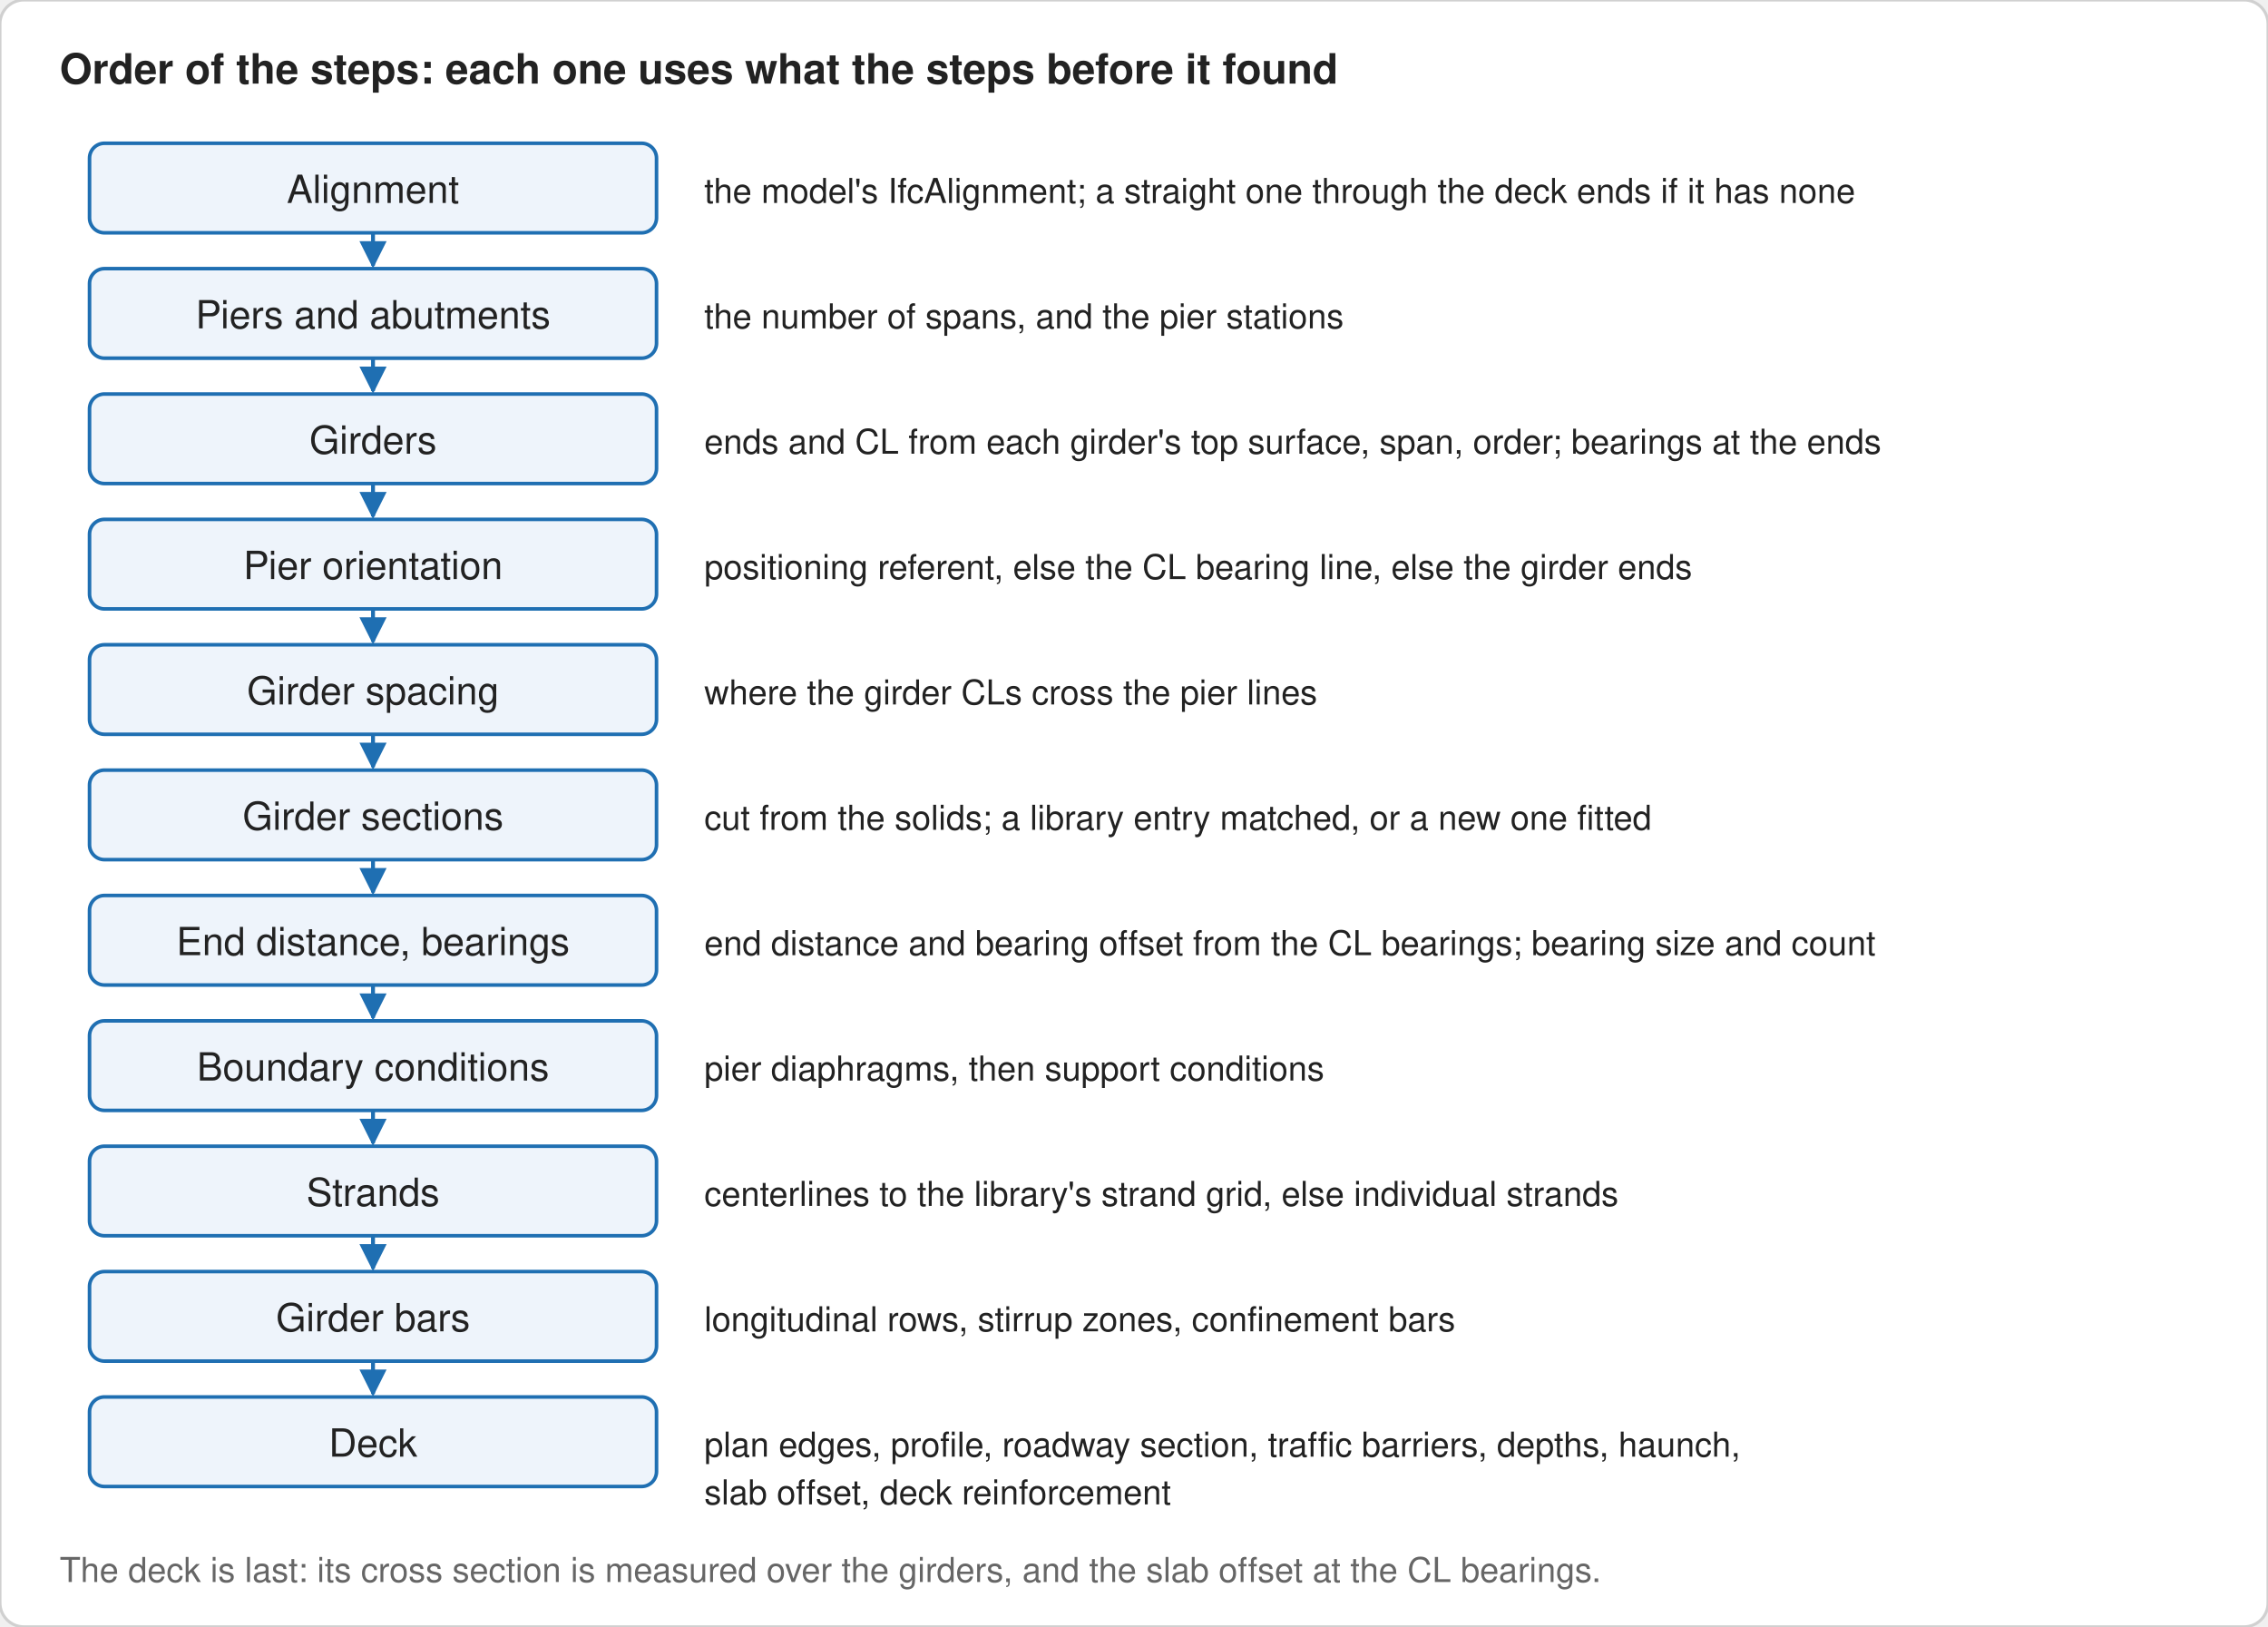
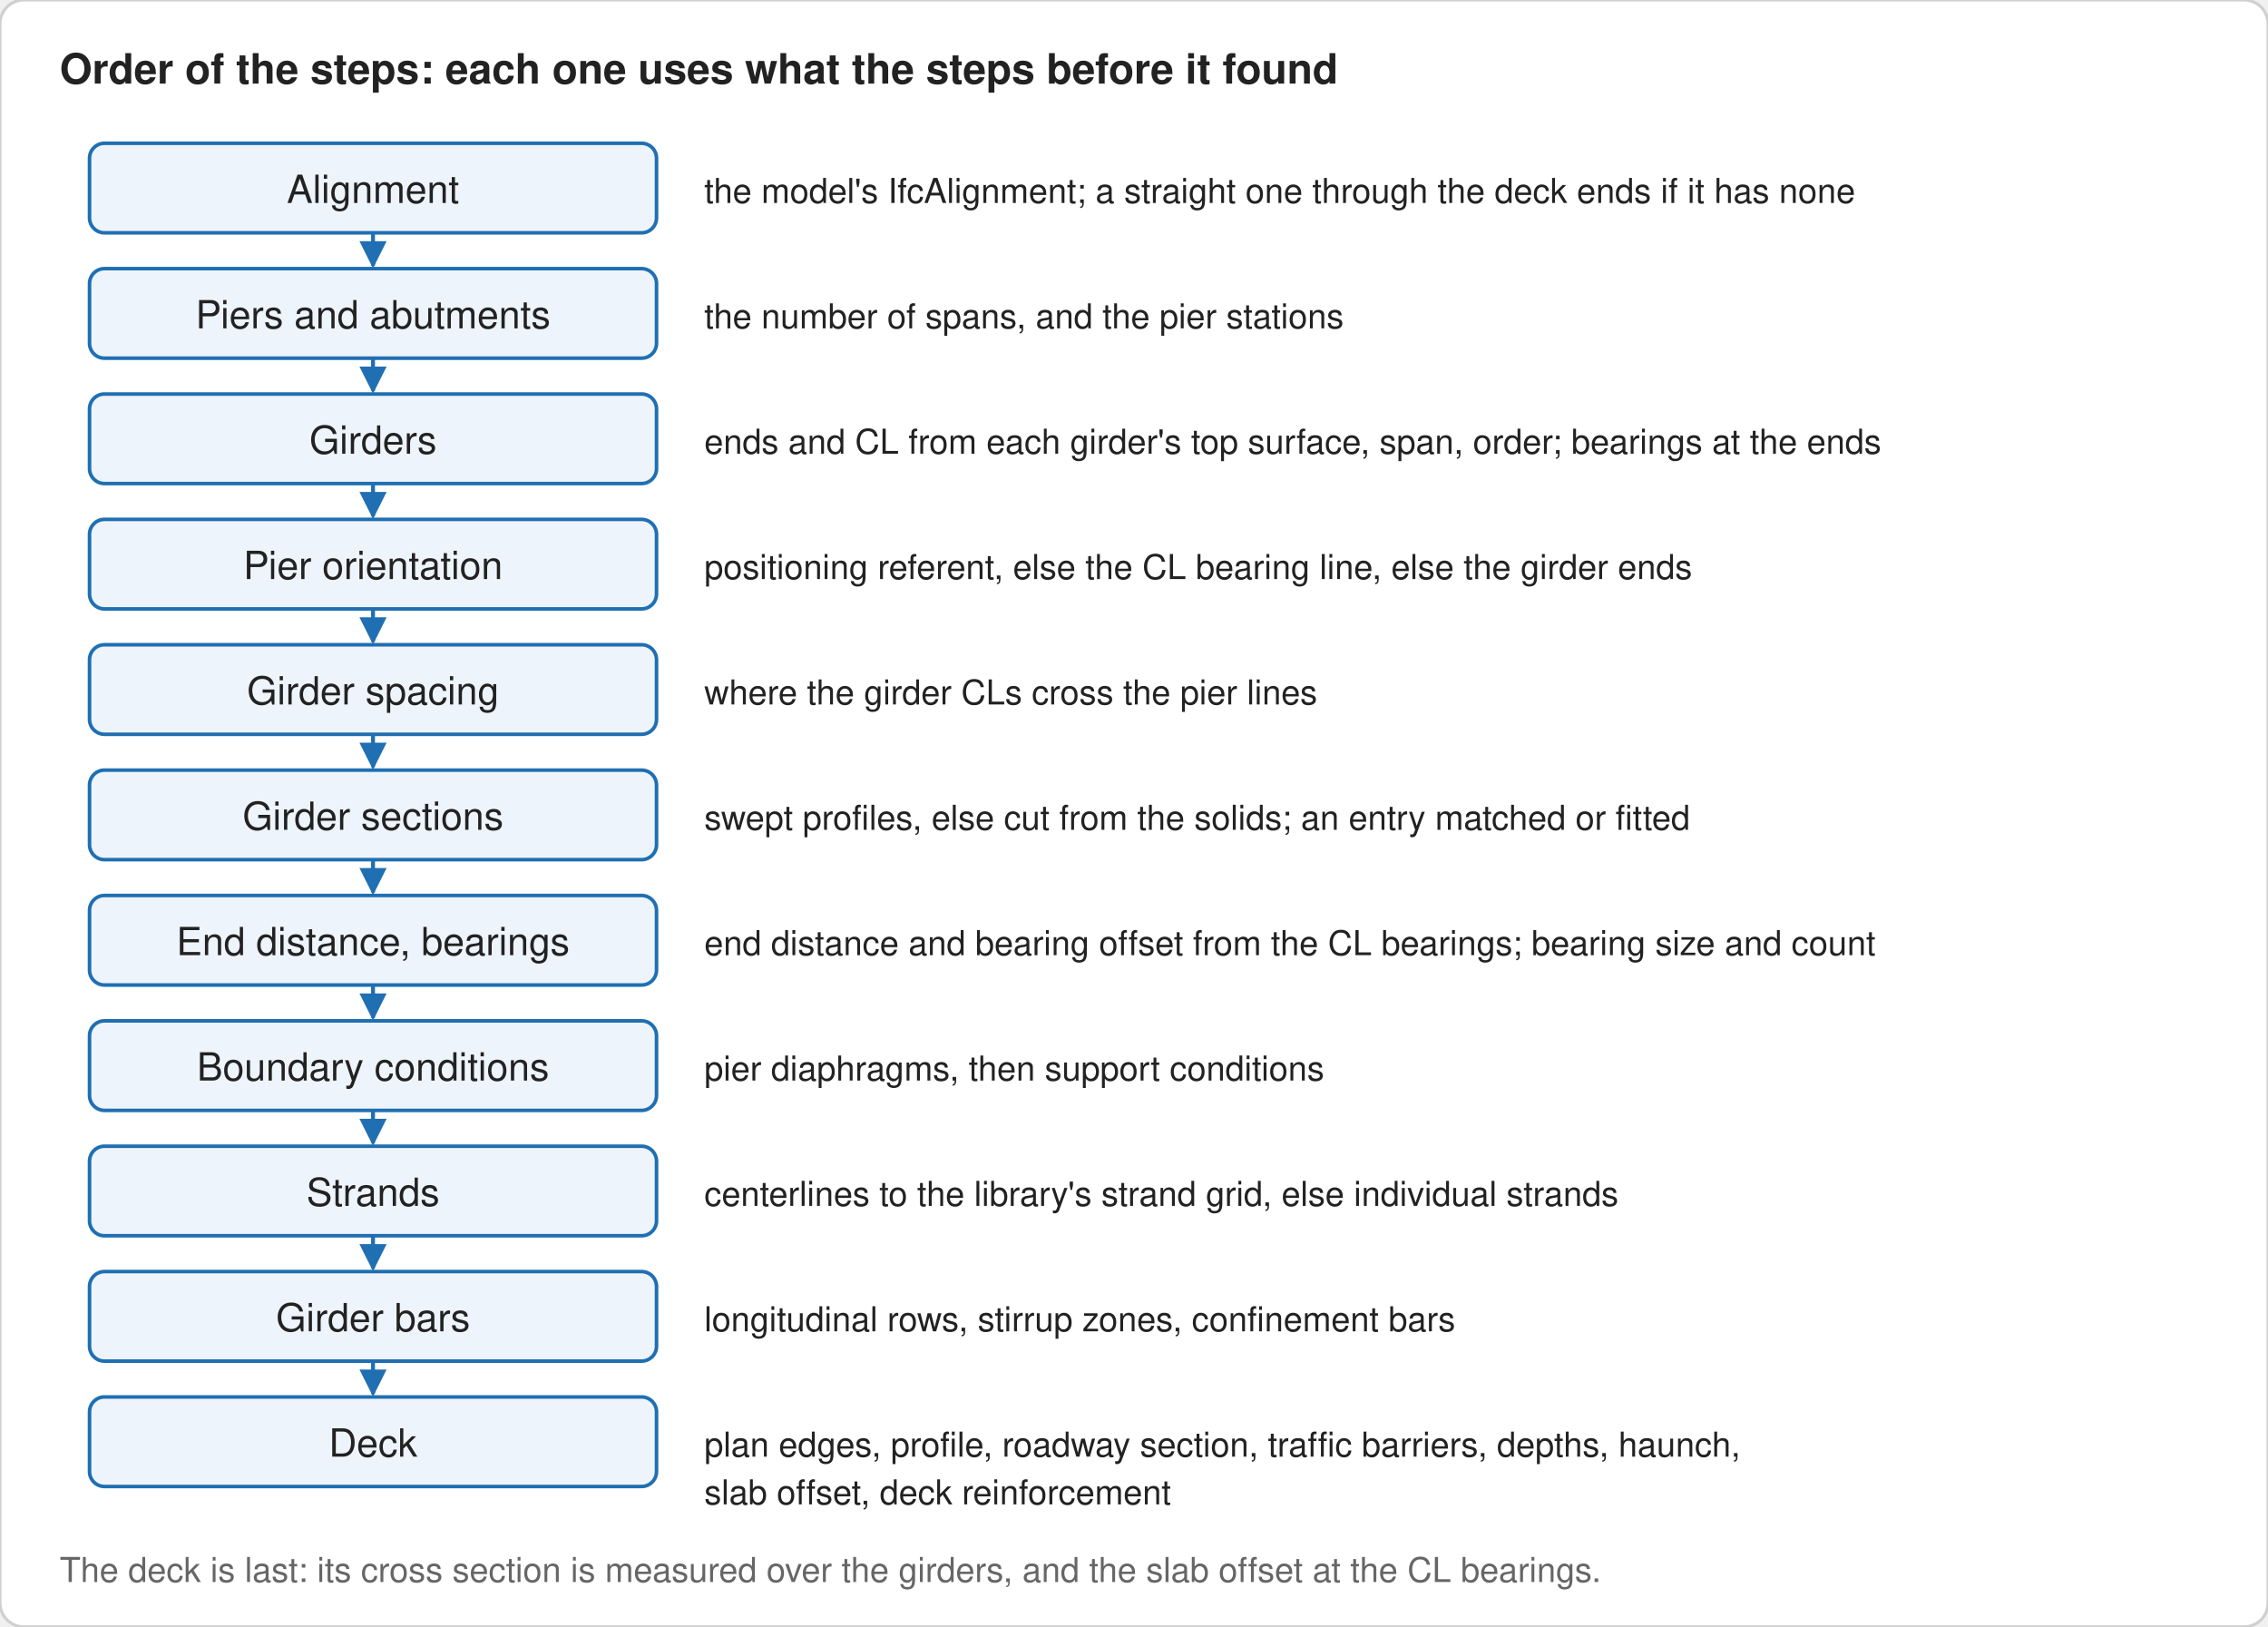
<svg xmlns="http://www.w3.org/2000/svg" viewBox="0 0 760 545" width="760" height="545" role="img" aria-label="Order of the import steps">
  <style>
  text { font-family: 'Segoe UI', Helvetica, Arial, sans-serif; font-size: 13px; fill: #222; }
  .muted { fill: #666; }
  .small { font-size: 11.5px; }
  .title { font-weight: 600; font-size: 14px; }
  .meas { fill: #c0392b; }
  .align { fill: #1f6fb2; }
  .green { fill: #2e8b57; }
  .steel { fill: #8a5a2b; }
  .orange { fill: #d4801f; }
  .mid { text-anchor: middle; }
  .end { text-anchor: end; }
</style>
  <defs>
    <marker id="arrow" viewBox="0 0 10 10" refX="9" refY="5" markerWidth="7" markerHeight="7" orient="auto-start-reverse">
      <path d="M0,0 L10,5 L0,10 z" fill="#c0392b" />
    </marker>
    <marker id="arrow-ink" viewBox="0 0 10 10" refX="9" refY="5" markerWidth="7" markerHeight="7" orient="auto-start-reverse">
      <path d="M0,0 L10,5 L0,10 z" fill="#222" />
    </marker>
    <marker id="arrow-align" viewBox="0 0 10 10" refX="9" refY="5" markerWidth="7" markerHeight="7" orient="auto-start-reverse">
      <path d="M0,0 L10,5 L0,10 z" fill="#1f6fb2" />
    </marker>
    <marker id="arrow-green" viewBox="0 0 10 10" refX="9" refY="5" markerWidth="7" markerHeight="7" orient="auto-start-reverse">
      <path d="M0,0 L10,5 L0,10 z" fill="#2e8b57" />
    </marker>
  </defs>
  <rect x="0" y="0" width="760" height="545" rx="8" fill="#ffffff" stroke="#d0d0d0" />
  <text x="20.0" y="28.0" class="title">Order of the steps: each one uses what the steps before it found</text>
  <rect x="30.0" y="48.0" width="190.0" height="30.0" rx="5" fill="#eef4fb" stroke="#1f6fb2" stroke-width="1.2" />
  <text x="125.0" y="68.0" text-anchor="middle">Alignment</text>
  <text x="236.0" y="68.0" class="small">the model's IfcAlignment; a straight one through the deck ends if it has none</text>
  <line x1="125.0" y1="78.0" x2="125.0" y2="89.0" stroke="#1f6fb2" stroke-width="1.3" marker-end="url(#arrow-align)" />
  <rect x="30.0" y="90.0" width="190.0" height="30.0" rx="5" fill="#eef4fb" stroke="#1f6fb2" stroke-width="1.2" />
  <text x="125.0" y="110.0" text-anchor="middle">Piers and abutments</text>
  <text x="236.0" y="110.0" class="small">the number of spans, and the pier stations</text>
  <line x1="125.0" y1="120.0" x2="125.0" y2="131.0" stroke="#1f6fb2" stroke-width="1.3" marker-end="url(#arrow-align)" />
  <rect x="30.0" y="132.0" width="190.0" height="30.0" rx="5" fill="#eef4fb" stroke="#1f6fb2" stroke-width="1.2" />
  <text x="125.0" y="152.0" text-anchor="middle">Girders</text>
  <text x="236.0" y="152.0" class="small">ends and CL from each girder's top surface, span, order; bearings at the ends</text>
  <line x1="125.0" y1="162.0" x2="125.0" y2="173.0" stroke="#1f6fb2" stroke-width="1.3" marker-end="url(#arrow-align)" />
  <rect x="30.0" y="174.0" width="190.0" height="30.0" rx="5" fill="#eef4fb" stroke="#1f6fb2" stroke-width="1.2" />
  <text x="125.0" y="194.0" text-anchor="middle">Pier orientation</text>
  <text x="236.0" y="194.0" class="small">positioning referent, else the CL bearing line, else the girder ends</text>
  <line x1="125.0" y1="204.0" x2="125.0" y2="215.0" stroke="#1f6fb2" stroke-width="1.3" marker-end="url(#arrow-align)" />
  <rect x="30.0" y="216.0" width="190.0" height="30.0" rx="5" fill="#eef4fb" stroke="#1f6fb2" stroke-width="1.2" />
  <text x="125.0" y="236.0" text-anchor="middle">Girder spacing</text>
  <text x="236.0" y="236.0" class="small">where the girder CLs cross the pier lines</text>
  <line x1="125.0" y1="246.0" x2="125.0" y2="257.0" stroke="#1f6fb2" stroke-width="1.3" marker-end="url(#arrow-align)" />
  <rect x="30.0" y="258.0" width="190.0" height="30.0" rx="5" fill="#eef4fb" stroke="#1f6fb2" stroke-width="1.2" />
  <text x="125.0" y="278.0" text-anchor="middle">Girder sections</text>
-   <text x="236.0" y="278.0" class="small">cut from the solids; a library entry matched, or a new one fitted</text>
+   <text x="236.0" y="278.0" class="small">swept profiles, else cut from the solids; an entry matched or fitted</text>
  <line x1="125.0" y1="288.0" x2="125.0" y2="299.0" stroke="#1f6fb2" stroke-width="1.3" marker-end="url(#arrow-align)" />
  <rect x="30.0" y="300.0" width="190.0" height="30.0" rx="5" fill="#eef4fb" stroke="#1f6fb2" stroke-width="1.2" />
  <text x="125.0" y="320.0" text-anchor="middle">End distance, bearings</text>
  <text x="236.0" y="320.0" class="small">end distance and bearing offset from the CL bearings; bearing size and count</text>
  <line x1="125.0" y1="330.0" x2="125.0" y2="341.0" stroke="#1f6fb2" stroke-width="1.3" marker-end="url(#arrow-align)" />
  <rect x="30.0" y="342.0" width="190.0" height="30.0" rx="5" fill="#eef4fb" stroke="#1f6fb2" stroke-width="1.2" />
  <text x="125.0" y="362.0" text-anchor="middle">Boundary conditions</text>
  <text x="236.0" y="362.0" class="small">pier diaphragms, then support conditions</text>
  <line x1="125.0" y1="372.0" x2="125.0" y2="383.0" stroke="#1f6fb2" stroke-width="1.3" marker-end="url(#arrow-align)" />
  <rect x="30.0" y="384.0" width="190.0" height="30.0" rx="5" fill="#eef4fb" stroke="#1f6fb2" stroke-width="1.2" />
  <text x="125.0" y="404.0" text-anchor="middle">Strands</text>
  <text x="236.0" y="404.0" class="small">centerlines to the library's strand grid, else individual strands</text>
  <line x1="125.0" y1="414.0" x2="125.0" y2="425.0" stroke="#1f6fb2" stroke-width="1.3" marker-end="url(#arrow-align)" />
  <rect x="30.0" y="426.0" width="190.0" height="30.0" rx="5" fill="#eef4fb" stroke="#1f6fb2" stroke-width="1.2" />
  <text x="125.0" y="446.0" text-anchor="middle">Girder bars</text>
  <text x="236.0" y="446.0" class="small">longitudinal rows, stirrup zones, confinement bars</text>
  <line x1="125.0" y1="456.0" x2="125.0" y2="467.0" stroke="#1f6fb2" stroke-width="1.3" marker-end="url(#arrow-align)" />
  <rect x="30.0" y="468.0" width="190.0" height="30.0" rx="5" fill="#eef4fb" stroke="#1f6fb2" stroke-width="1.2" />
  <text x="125.0" y="488.0" text-anchor="middle">Deck</text>
  <text x="236.0" y="488.0" class="small">plan edges, profile, roadway section, traffic barriers, depths, haunch,</text>
  <text x="236.0" y="504.0" class="small">slab offset, deck reinforcement</text>
  <text x="20.0" y="530.0" class="muted small">The deck is last: its cross section is measured over the girders, and the slab offset at the CL bearings.</text>
</svg>
